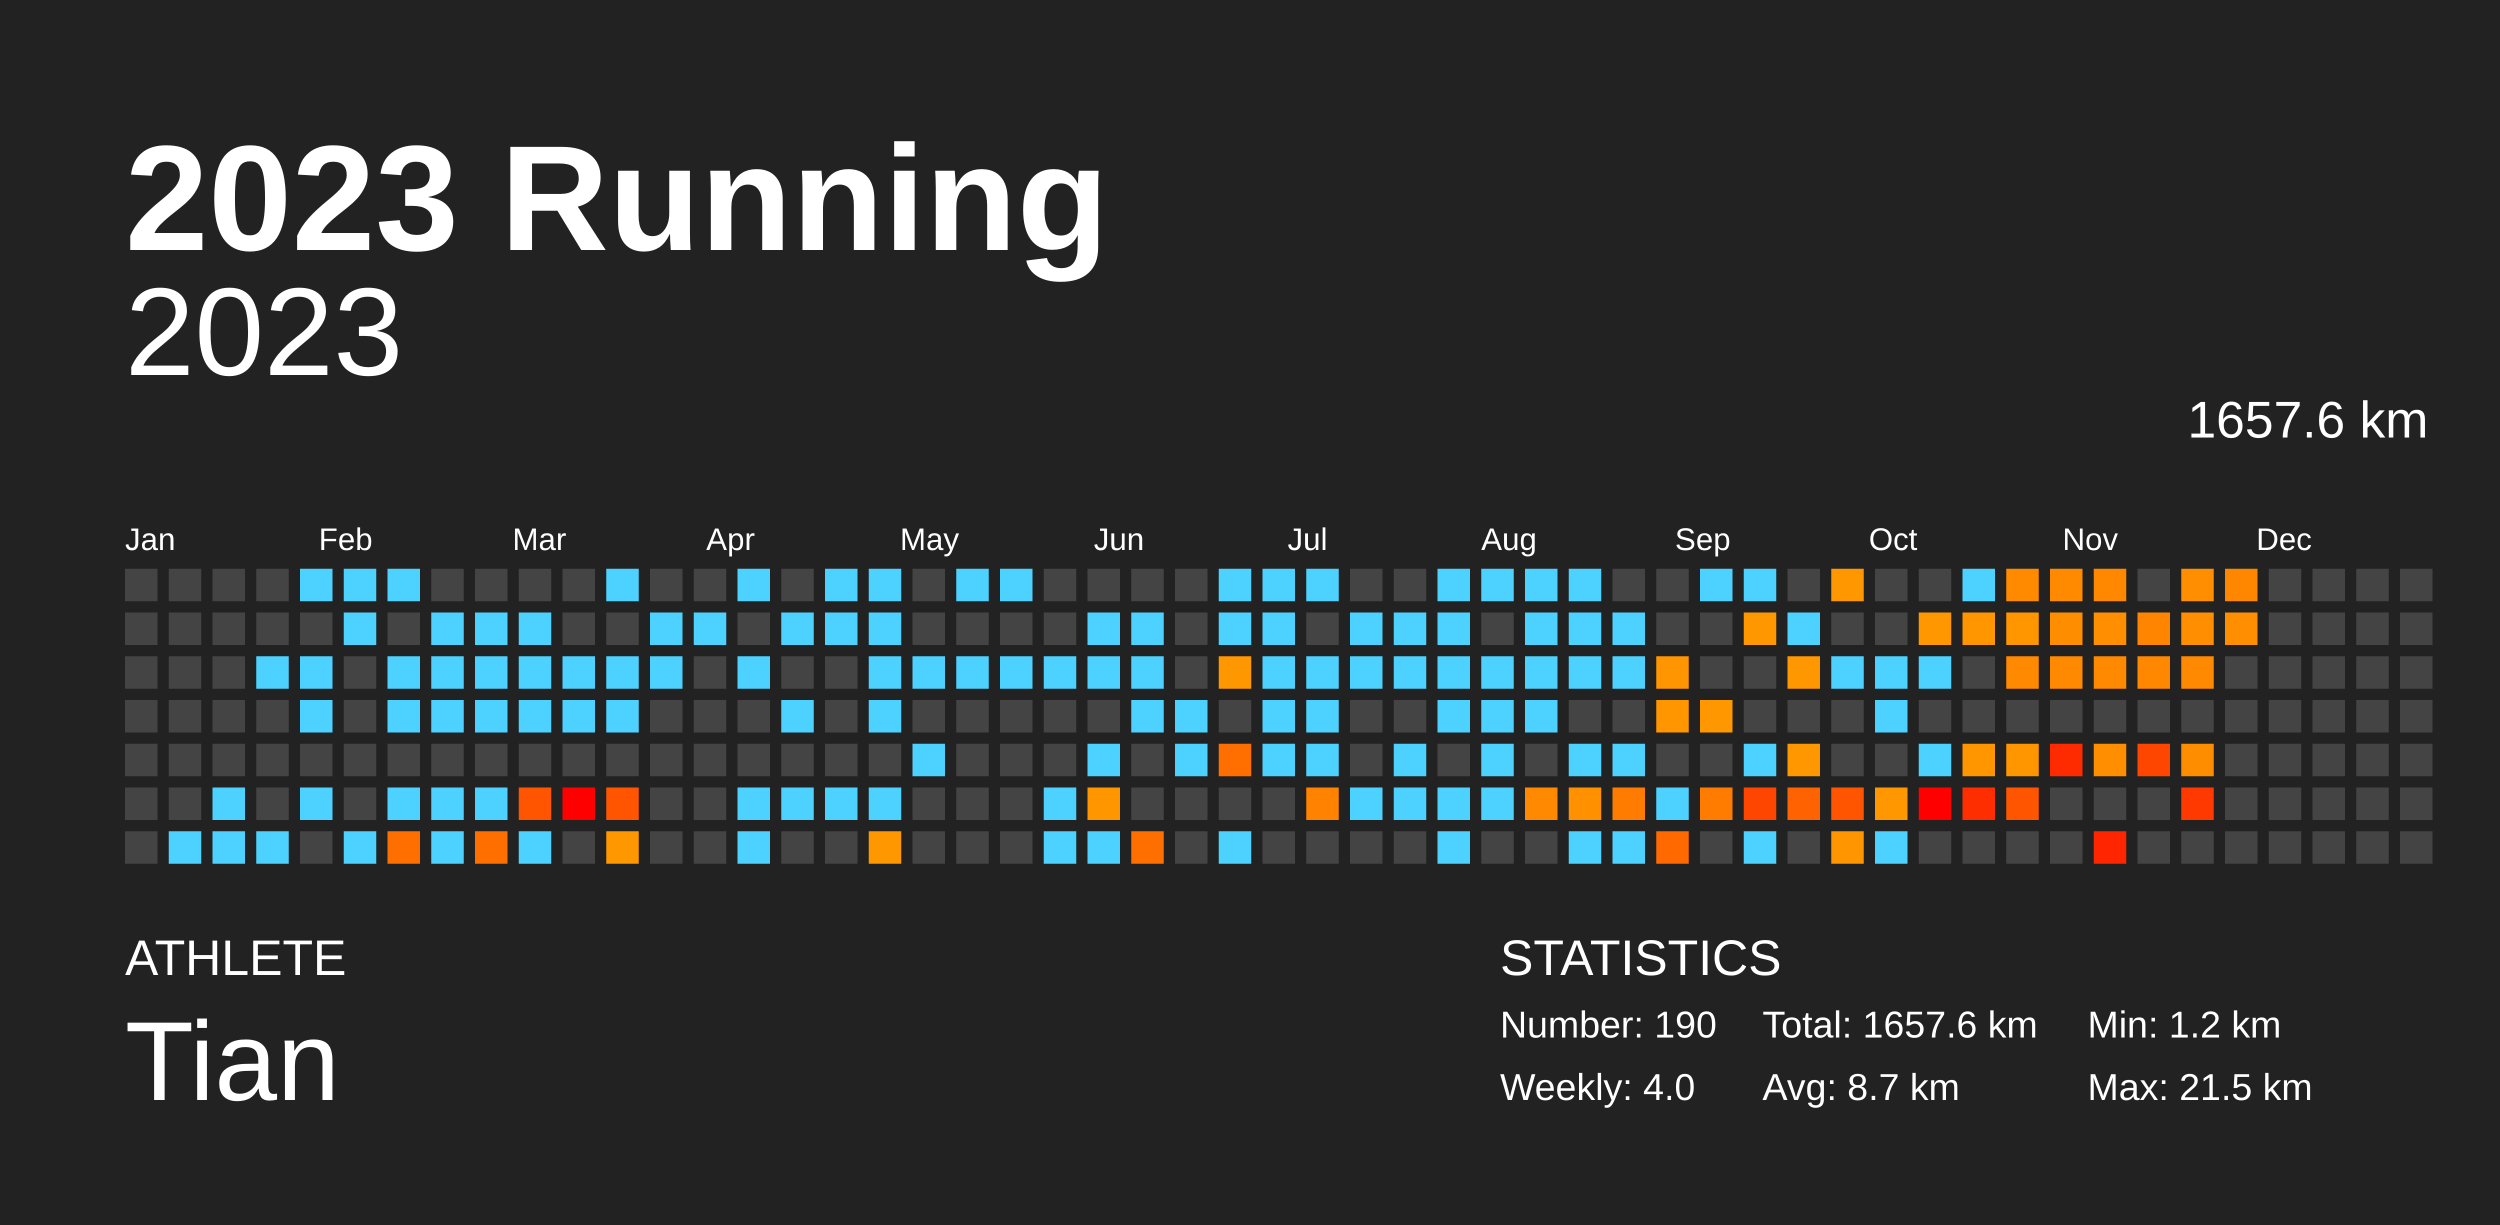
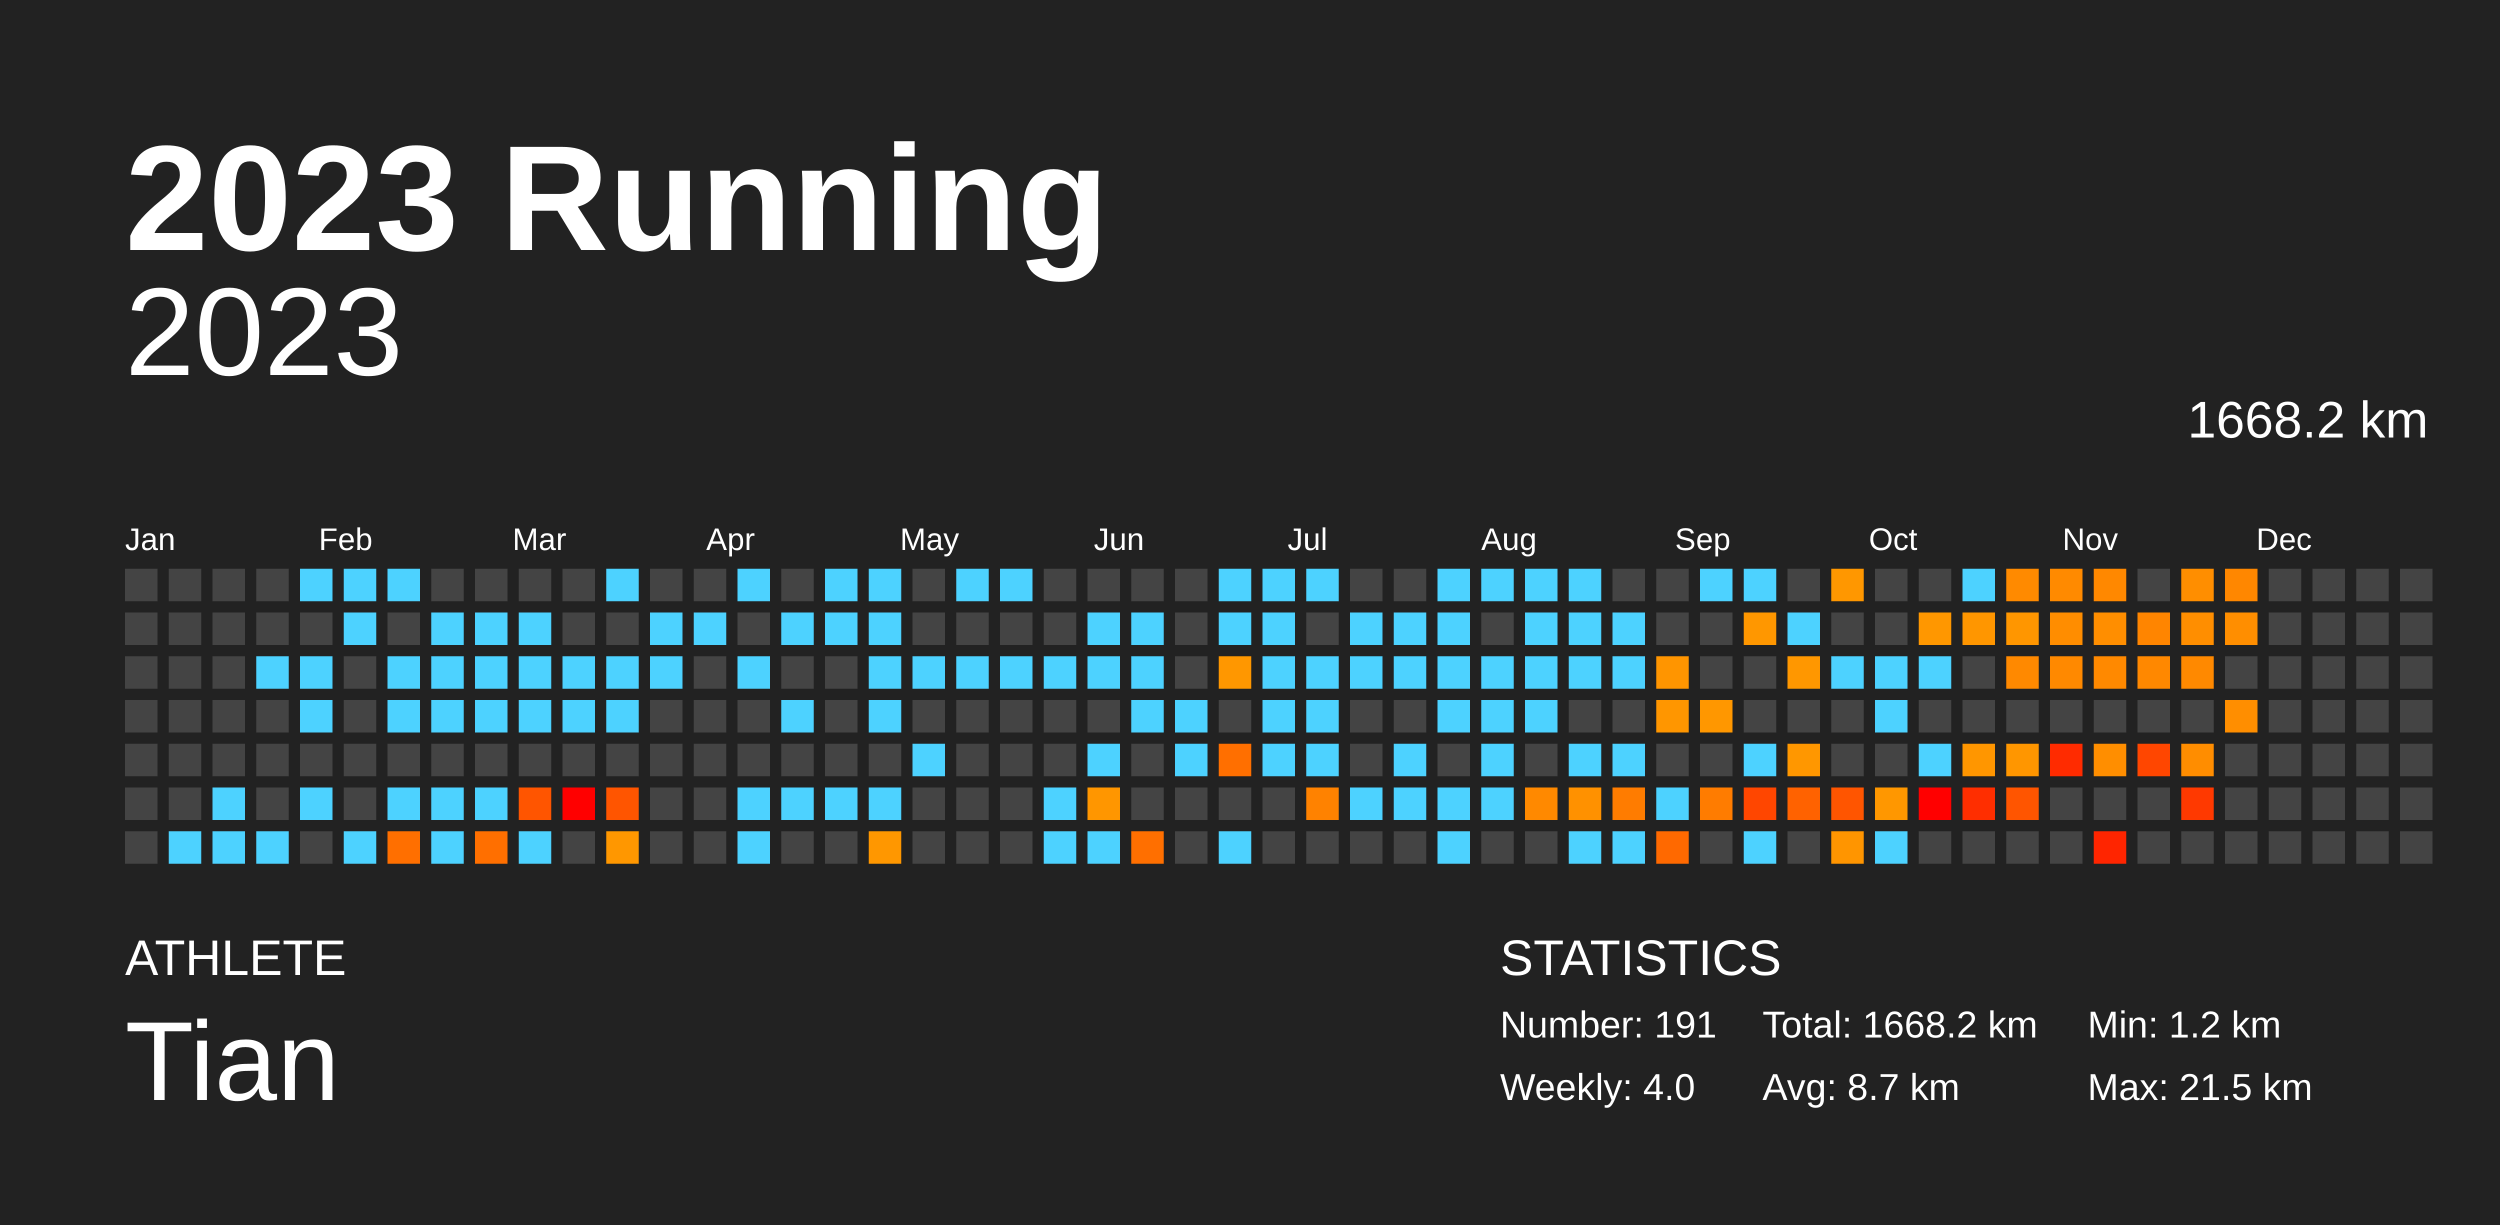
<svg xmlns="http://www.w3.org/2000/svg" baseProfile="full" height="98mm" version="1.1" viewBox="0,0,200,98" width="200mm">
  <defs />
  <rect fill="#222222" height="98" width="200" x="0" y="0" />
  <text fill="#FFFFFF" style="font-size:12px; font-family:Arial; font-weight:bold;" x="10" y="20">2023 Running</text>
  <text fill="#FFFFFF" style="font-size:4px; font-family:Arial" x="10" y="78">ATHLETE</text>
  <text fill="#FFFFFF" style="font-size:9px; font-family:Arial" x="10" y="88">Tian</text>
  <text fill="#FFFFFF" style="font-size:4px; font-family:Arial" x="120" y="78">STATISTICS</text>
-   <text fill="#FFFFFF" style="font-size:3px; font-family:Arial" x="120" y="83">Number: 190</text>
+   <text fill="#FFFFFF" style="font-size:3px; font-family:Arial" x="120" y="83">Number: 191</text>
  <text fill="#FFFFFF" style="font-size:3px; font-family:Arial" x="120" y="88">Weekly: 4.0</text>
-   <text fill="#FFFFFF" style="font-size:3px; font-family:Arial" x="141" y="83">Total: 1657.6 km</text>
+   <text fill="#FFFFFF" style="font-size:3px; font-family:Arial" x="141" y="83">Total: 1668.2 km</text>
  <text fill="#FFFFFF" style="font-size:3px; font-family:Arial" x="141" y="88">Avg: 8.7 km</text>
  <text fill="#FFFFFF" style="font-size:3px; font-family:Arial" x="167" y="83">Min: 1.2 km</text>
  <text fill="#FFFFFF" style="font-size:3px; font-family:Arial" x="167" y="88">Max: 21.5 km</text>
  <text alignment-baseline="hanging" fill="#FFFFFF" style="font-size:10.0px; font-family:Arial;" x="10" y="30">2023</text>
-   <text alignment-baseline="hanging" fill="#FFFFFF" style="font-size:4.125px; font-family:Arial;" x="175" y="35">1657.6 km</text>
+   <text alignment-baseline="hanging" fill="#FFFFFF" style="font-size:4.125px; font-family:Arial;" x="175" y="35">1668.2 km</text>
  <text fill="#FFFFFF" style="font-size:2.5px; font-family:Arial" x="10.0" y="44">Jan</text>
  <text fill="#FFFFFF" style="font-size:2.5px; font-family:Arial" x="25.5" y="44">Feb</text>
  <text fill="#FFFFFF" style="font-size:2.5px; font-family:Arial" x="41.0" y="44">Mar</text>
  <text fill="#FFFFFF" style="font-size:2.5px; font-family:Arial" x="56.5" y="44">Apr</text>
  <text fill="#FFFFFF" style="font-size:2.5px; font-family:Arial" x="72.0" y="44">May</text>
  <text fill="#FFFFFF" style="font-size:2.5px; font-family:Arial" x="87.5" y="44">Jun</text>
  <text fill="#FFFFFF" style="font-size:2.5px; font-family:Arial" x="103.0" y="44">Jul</text>
  <text fill="#FFFFFF" style="font-size:2.5px; font-family:Arial" x="118.5" y="44">Aug</text>
  <text fill="#FFFFFF" style="font-size:2.5px; font-family:Arial" x="134.0" y="44">Sep</text>
  <text fill="#FFFFFF" style="font-size:2.5px; font-family:Arial" x="149.5" y="44">Oct</text>
  <text fill="#FFFFFF" style="font-size:2.5px; font-family:Arial" x="165.0" y="44">Nov</text>
  <text fill="#FFFFFF" style="font-size:2.5px; font-family:Arial" x="180.5" y="44">Dec</text>
  <rect fill="#444444" height="2.6" width="2.6" x="10.0" y="45.5" />
  <rect fill="#444444" height="2.6" width="2.6" x="10.0" y="49.0" />
  <rect fill="#444444" height="2.6" width="2.6" x="10.0" y="52.5" />
  <rect fill="#444444" height="2.6" width="2.6" x="10.0" y="56.0" />
  <rect fill="#444444" height="2.6" width="2.6" x="10.0" y="59.5" />
  <rect fill="#444444" height="2.6" width="2.6" x="10.0" y="63.0" />
  <rect fill="#444444" height="2.6" width="2.6" x="10.0" y="66.5" />
  <rect fill="#444444" height="2.6" width="2.6" x="13.5" y="45.5" />
  <rect fill="#444444" height="2.6" width="2.6" x="13.5" y="49.0" />
  <rect fill="#444444" height="2.6" width="2.6" x="13.5" y="52.5" />
  <rect fill="#444444" height="2.6" width="2.6" x="13.5" y="56.0" />
  <rect fill="#444444" height="2.6" width="2.6" x="13.5" y="59.5" />
  <rect fill="#444444" height="2.6" width="2.6" x="13.5" y="63.0" />
  <rect fill="#4dd2ff" height="2.6" width="2.6" x="13.5" y="66.5" />
  <rect fill="#444444" height="2.6" width="2.6" x="17.0" y="45.5" />
  <rect fill="#444444" height="2.6" width="2.6" x="17.0" y="49.0" />
  <rect fill="#444444" height="2.6" width="2.6" x="17.0" y="52.5" />
  <rect fill="#444444" height="2.6" width="2.6" x="17.0" y="56.0" />
  <rect fill="#444444" height="2.6" width="2.6" x="17.0" y="59.5" />
  <rect fill="#4dd2ff" height="2.6" width="2.6" x="17.0" y="63.0" />
  <rect fill="#4dd2ff" height="2.6" width="2.6" x="17.0" y="66.5" />
  <rect fill="#444444" height="2.6" width="2.6" x="20.5" y="45.5" />
  <rect fill="#444444" height="2.6" width="2.6" x="20.5" y="49.0" />
  <rect fill="#4dd2ff" height="2.6" width="2.6" x="20.5" y="52.5" />
  <rect fill="#444444" height="2.6" width="2.6" x="20.5" y="56.0" />
  <rect fill="#444444" height="2.6" width="2.6" x="20.5" y="59.5" />
  <rect fill="#444444" height="2.6" width="2.6" x="20.5" y="63.0" />
  <rect fill="#4dd2ff" height="2.6" width="2.6" x="20.5" y="66.5" />
  <rect fill="#4dd2ff" height="2.6" width="2.6" x="24.0" y="45.5" />
  <rect fill="#444444" height="2.6" width="2.6" x="24.0" y="49.0" />
  <rect fill="#4dd2ff" height="2.6" width="2.6" x="24.0" y="52.5" />
  <rect fill="#4dd2ff" height="2.6" width="2.6" x="24.0" y="56.0" />
  <rect fill="#444444" height="2.6" width="2.6" x="24.0" y="59.5" />
  <rect fill="#4dd2ff" height="2.6" width="2.6" x="24.0" y="63.0" />
  <rect fill="#444444" height="2.6" width="2.6" x="24.0" y="66.5" />
  <rect fill="#4dd2ff" height="2.6" width="2.6" x="27.5" y="45.5" />
  <rect fill="#4dd2ff" height="2.6" width="2.6" x="27.5" y="49.0" />
  <rect fill="#444444" height="2.6" width="2.6" x="27.5" y="52.5" />
  <rect fill="#444444" height="2.6" width="2.6" x="27.5" y="56.0" />
  <rect fill="#444444" height="2.6" width="2.6" x="27.5" y="59.5" />
  <rect fill="#444444" height="2.6" width="2.6" x="27.5" y="63.0" />
  <rect fill="#4dd2ff" height="2.6" width="2.6" x="27.5" y="66.5" />
  <rect fill="#4dd2ff" height="2.6" width="2.6" x="31.0" y="45.5" />
  <rect fill="#444444" height="2.6" width="2.6" x="31.0" y="49.0" />
  <rect fill="#4dd2ff" height="2.6" width="2.6" x="31.0" y="52.5" />
  <rect fill="#4dd2ff" height="2.6" width="2.6" x="31.0" y="56.0" />
  <rect fill="#444444" height="2.6" width="2.6" x="31.0" y="59.5" />
  <rect fill="#4dd2ff" height="2.6" width="2.6" x="31.0" y="63.0" />
  <rect fill="#ff6f00" height="2.6" width="2.6" x="31.0" y="66.5" />
  <rect fill="#444444" height="2.6" width="2.6" x="34.5" y="45.5" />
  <rect fill="#4dd2ff" height="2.6" width="2.6" x="34.5" y="49.0" />
  <rect fill="#4dd2ff" height="2.6" width="2.6" x="34.5" y="52.5" />
  <rect fill="#4dd2ff" height="2.6" width="2.6" x="34.5" y="56.0" />
  <rect fill="#444444" height="2.6" width="2.6" x="34.5" y="59.5" />
  <rect fill="#4dd2ff" height="2.6" width="2.6" x="34.5" y="63.0" />
  <rect fill="#4dd2ff" height="2.6" width="2.6" x="34.5" y="66.5" />
  <rect fill="#444444" height="2.6" width="2.6" x="38.0" y="45.5" />
  <rect fill="#4dd2ff" height="2.6" width="2.6" x="38.0" y="49.0" />
  <rect fill="#4dd2ff" height="2.6" width="2.6" x="38.0" y="52.5" />
  <rect fill="#4dd2ff" height="2.6" width="2.6" x="38.0" y="56.0" />
  <rect fill="#444444" height="2.6" width="2.6" x="38.0" y="59.5" />
  <rect fill="#4dd2ff" height="2.6" width="2.6" x="38.0" y="63.0" />
  <rect fill="#ff6f00" height="2.6" width="2.6" x="38.0" y="66.5" />
  <rect fill="#444444" height="2.6" width="2.6" x="41.5" y="45.5" />
  <rect fill="#4dd2ff" height="2.6" width="2.6" x="41.5" y="49.0" />
  <rect fill="#4dd2ff" height="2.6" width="2.6" x="41.5" y="52.5" />
  <rect fill="#4dd2ff" height="2.6" width="2.6" x="41.5" y="56.0" />
  <rect fill="#444444" height="2.6" width="2.6" x="41.5" y="59.5" />
  <rect fill="#ff5500" height="2.6" width="2.6" x="41.5" y="63.0" />
  <rect fill="#4dd2ff" height="2.6" width="2.6" x="41.5" y="66.5" />
  <rect fill="#444444" height="2.6" width="2.6" x="45.0" y="45.5" />
  <rect fill="#444444" height="2.6" width="2.6" x="45.0" y="49.0" />
  <rect fill="#4dd2ff" height="2.6" width="2.6" x="45.0" y="52.5" />
  <rect fill="#4dd2ff" height="2.6" width="2.6" x="45.0" y="56.0" />
  <rect fill="#444444" height="2.6" width="2.6" x="45.0" y="59.5" />
  <rect fill="red" height="2.6" width="2.6" x="45.0" y="63.0" />
  <rect fill="#444444" height="2.6" width="2.6" x="45.0" y="66.5" />
  <rect fill="#4dd2ff" height="2.6" width="2.6" x="48.5" y="45.5" />
  <rect fill="#444444" height="2.6" width="2.6" x="48.5" y="49.0" />
  <rect fill="#4dd2ff" height="2.6" width="2.6" x="48.5" y="52.5" />
  <rect fill="#4dd2ff" height="2.6" width="2.6" x="48.5" y="56.0" />
  <rect fill="#444444" height="2.6" width="2.6" x="48.5" y="59.5" />
  <rect fill="#ff5500" height="2.6" width="2.6" x="48.5" y="63.0" />
  <rect fill="#ff9700" height="2.6" width="2.6" x="48.5" y="66.5" />
  <rect fill="#444444" height="2.6" width="2.6" x="52.0" y="45.5" />
  <rect fill="#4dd2ff" height="2.6" width="2.6" x="52.0" y="49.0" />
  <rect fill="#4dd2ff" height="2.6" width="2.6" x="52.0" y="52.5" />
  <rect fill="#444444" height="2.6" width="2.6" x="52.0" y="56.0" />
  <rect fill="#444444" height="2.6" width="2.6" x="52.0" y="59.5" />
  <rect fill="#444444" height="2.6" width="2.6" x="52.0" y="63.0" />
  <rect fill="#444444" height="2.6" width="2.6" x="52.0" y="66.5" />
  <rect fill="#444444" height="2.6" width="2.6" x="55.5" y="45.5" />
  <rect fill="#4dd2ff" height="2.6" width="2.6" x="55.5" y="49.0" />
  <rect fill="#444444" height="2.6" width="2.6" x="55.5" y="52.5" />
  <rect fill="#444444" height="2.6" width="2.6" x="55.5" y="56.0" />
  <rect fill="#444444" height="2.6" width="2.6" x="55.5" y="59.5" />
  <rect fill="#444444" height="2.6" width="2.6" x="55.5" y="63.0" />
  <rect fill="#444444" height="2.6" width="2.6" x="55.5" y="66.5" />
  <rect fill="#4dd2ff" height="2.6" width="2.6" x="59.0" y="45.5" />
  <rect fill="#444444" height="2.6" width="2.6" x="59.0" y="49.0" />
  <rect fill="#4dd2ff" height="2.6" width="2.6" x="59.0" y="52.5" />
  <rect fill="#444444" height="2.6" width="2.6" x="59.0" y="56.0" />
  <rect fill="#444444" height="2.6" width="2.6" x="59.0" y="59.5" />
  <rect fill="#4dd2ff" height="2.6" width="2.6" x="59.0" y="63.0" />
  <rect fill="#4dd2ff" height="2.6" width="2.6" x="59.0" y="66.5" />
  <rect fill="#444444" height="2.6" width="2.6" x="62.5" y="45.5" />
  <rect fill="#4dd2ff" height="2.6" width="2.6" x="62.5" y="49.0" />
  <rect fill="#444444" height="2.6" width="2.6" x="62.5" y="52.5" />
  <rect fill="#4dd2ff" height="2.6" width="2.6" x="62.5" y="56.0" />
  <rect fill="#444444" height="2.6" width="2.6" x="62.5" y="59.5" />
  <rect fill="#4dd2ff" height="2.6" width="2.6" x="62.5" y="63.0" />
  <rect fill="#444444" height="2.6" width="2.6" x="62.5" y="66.5" />
  <rect fill="#4dd2ff" height="2.6" width="2.6" x="66.0" y="45.5" />
  <rect fill="#4dd2ff" height="2.6" width="2.6" x="66.0" y="49.0" />
  <rect fill="#444444" height="2.6" width="2.6" x="66.0" y="52.5" />
  <rect fill="#444444" height="2.6" width="2.6" x="66.0" y="56.0" />
  <rect fill="#444444" height="2.6" width="2.6" x="66.0" y="59.5" />
  <rect fill="#4dd2ff" height="2.6" width="2.6" x="66.0" y="63.0" />
  <rect fill="#444444" height="2.6" width="2.6" x="66.0" y="66.5" />
  <rect fill="#4dd2ff" height="2.6" width="2.6" x="69.5" y="45.5" />
  <rect fill="#4dd2ff" height="2.6" width="2.6" x="69.5" y="49.0" />
  <rect fill="#4dd2ff" height="2.6" width="2.6" x="69.5" y="52.5" />
  <rect fill="#4dd2ff" height="2.6" width="2.6" x="69.5" y="56.0" />
  <rect fill="#444444" height="2.6" width="2.6" x="69.5" y="59.5" />
  <rect fill="#4dd2ff" height="2.6" width="2.6" x="69.5" y="63.0" />
  <rect fill="#ff9700" height="2.6" width="2.6" x="69.5" y="66.5" />
  <rect fill="#444444" height="2.6" width="2.6" x="73.0" y="45.5" />
  <rect fill="#444444" height="2.6" width="2.6" x="73.0" y="49.0" />
  <rect fill="#4dd2ff" height="2.6" width="2.6" x="73.0" y="52.5" />
  <rect fill="#444444" height="2.6" width="2.6" x="73.0" y="56.0" />
  <rect fill="#4dd2ff" height="2.6" width="2.6" x="73.0" y="59.5" />
  <rect fill="#444444" height="2.6" width="2.6" x="73.0" y="63.0" />
  <rect fill="#444444" height="2.6" width="2.6" x="73.0" y="66.5" />
  <rect fill="#4dd2ff" height="2.6" width="2.6" x="76.5" y="45.5" />
  <rect fill="#444444" height="2.6" width="2.6" x="76.5" y="49.0" />
  <rect fill="#4dd2ff" height="2.6" width="2.6" x="76.5" y="52.5" />
  <rect fill="#444444" height="2.6" width="2.6" x="76.5" y="56.0" />
  <rect fill="#444444" height="2.6" width="2.6" x="76.5" y="59.5" />
  <rect fill="#444444" height="2.6" width="2.6" x="76.5" y="63.0" />
  <rect fill="#444444" height="2.6" width="2.6" x="76.5" y="66.5" />
  <rect fill="#4dd2ff" height="2.6" width="2.6" x="80.0" y="45.5" />
  <rect fill="#444444" height="2.6" width="2.6" x="80.0" y="49.0" />
  <rect fill="#4dd2ff" height="2.6" width="2.6" x="80.0" y="52.5" />
  <rect fill="#444444" height="2.6" width="2.6" x="80.0" y="56.0" />
  <rect fill="#444444" height="2.6" width="2.6" x="80.0" y="59.5" />
  <rect fill="#444444" height="2.6" width="2.6" x="80.0" y="63.0" />
  <rect fill="#444444" height="2.6" width="2.6" x="80.0" y="66.5" />
  <rect fill="#444444" height="2.6" width="2.6" x="83.5" y="45.5" />
  <rect fill="#444444" height="2.6" width="2.6" x="83.5" y="49.0" />
  <rect fill="#4dd2ff" height="2.6" width="2.6" x="83.5" y="52.5" />
  <rect fill="#444444" height="2.6" width="2.6" x="83.5" y="56.0" />
  <rect fill="#444444" height="2.6" width="2.6" x="83.5" y="59.5" />
  <rect fill="#4dd2ff" height="2.6" width="2.6" x="83.5" y="63.0" />
  <rect fill="#4dd2ff" height="2.6" width="2.6" x="83.5" y="66.5" />
  <rect fill="#444444" height="2.6" width="2.6" x="87.0" y="45.5" />
  <rect fill="#4dd2ff" height="2.6" width="2.6" x="87.0" y="49.0" />
  <rect fill="#4dd2ff" height="2.6" width="2.6" x="87.0" y="52.5" />
  <rect fill="#444444" height="2.6" width="2.6" x="87.0" y="56.0" />
  <rect fill="#4dd2ff" height="2.6" width="2.6" x="87.0" y="59.5" />
  <rect fill="#ff9600" height="2.6" width="2.6" x="87.0" y="63.0" />
  <rect fill="#4dd2ff" height="2.6" width="2.6" x="87.0" y="66.5" />
  <rect fill="#444444" height="2.6" width="2.6" x="90.5" y="45.5" />
  <rect fill="#4dd2ff" height="2.6" width="2.6" x="90.5" y="49.0" />
  <rect fill="#4dd2ff" height="2.6" width="2.6" x="90.5" y="52.5" />
  <rect fill="#4dd2ff" height="2.6" width="2.6" x="90.5" y="56.0" />
  <rect fill="#444444" height="2.6" width="2.6" x="90.5" y="59.5" />
  <rect fill="#444444" height="2.6" width="2.6" x="90.5" y="63.0" />
  <rect fill="#ff6f00" height="2.6" width="2.6" x="90.5" y="66.5" />
  <rect fill="#444444" height="2.6" width="2.6" x="94.0" y="45.5" />
  <rect fill="#444444" height="2.6" width="2.6" x="94.0" y="49.0" />
  <rect fill="#444444" height="2.6" width="2.6" x="94.0" y="52.5" />
  <rect fill="#4dd2ff" height="2.6" width="2.6" x="94.0" y="56.0" />
  <rect fill="#4dd2ff" height="2.6" width="2.6" x="94.0" y="59.5" />
  <rect fill="#444444" height="2.6" width="2.6" x="94.0" y="63.0" />
  <rect fill="#444444" height="2.6" width="2.6" x="94.0" y="66.5" />
  <rect fill="#4dd2ff" height="2.6" width="2.6" x="97.5" y="45.5" />
  <rect fill="#4dd2ff" height="2.6" width="2.6" x="97.5" y="49.0" />
  <rect fill="#ff9700" height="2.6" width="2.6" x="97.5" y="52.5" />
  <rect fill="#444444" height="2.6" width="2.6" x="97.5" y="56.0" />
  <rect fill="#ff6f00" height="2.6" width="2.6" x="97.5" y="59.5" />
  <rect fill="#444444" height="2.6" width="2.6" x="97.5" y="63.0" />
  <rect fill="#4dd2ff" height="2.6" width="2.6" x="97.5" y="66.5" />
  <rect fill="#4dd2ff" height="2.6" width="2.6" x="101.0" y="45.5" />
  <rect fill="#4dd2ff" height="2.6" width="2.6" x="101.0" y="49.0" />
  <rect fill="#4dd2ff" height="2.6" width="2.6" x="101.0" y="52.5" />
  <rect fill="#4dd2ff" height="2.6" width="2.6" x="101.0" y="56.0" />
  <rect fill="#4dd2ff" height="2.6" width="2.6" x="101.0" y="59.5" />
  <rect fill="#444444" height="2.6" width="2.6" x="101.0" y="63.0" />
  <rect fill="#444444" height="2.6" width="2.6" x="101.0" y="66.5" />
  <rect fill="#4dd2ff" height="2.6" width="2.6" x="104.5" y="45.5" />
  <rect fill="#444444" height="2.6" width="2.6" x="104.5" y="49.0" />
  <rect fill="#4dd2ff" height="2.6" width="2.6" x="104.5" y="52.5" />
  <rect fill="#4dd2ff" height="2.6" width="2.6" x="104.5" y="56.0" />
  <rect fill="#4dd2ff" height="2.6" width="2.6" x="104.5" y="59.5" />
  <rect fill="#ff8200" height="2.6" width="2.6" x="104.5" y="63.0" />
  <rect fill="#444444" height="2.6" width="2.6" x="104.5" y="66.5" />
  <rect fill="#444444" height="2.6" width="2.6" x="108.0" y="45.5" />
  <rect fill="#4dd2ff" height="2.6" width="2.6" x="108.0" y="49.0" />
  <rect fill="#4dd2ff" height="2.6" width="2.6" x="108.0" y="52.5" />
  <rect fill="#444444" height="2.6" width="2.6" x="108.0" y="56.0" />
  <rect fill="#444444" height="2.6" width="2.6" x="108.0" y="59.5" />
  <rect fill="#4dd2ff" height="2.6" width="2.6" x="108.0" y="63.0" />
  <rect fill="#444444" height="2.6" width="2.6" x="108.0" y="66.5" />
  <rect fill="#444444" height="2.6" width="2.6" x="111.5" y="45.5" />
  <rect fill="#4dd2ff" height="2.6" width="2.6" x="111.5" y="49.0" />
  <rect fill="#4dd2ff" height="2.6" width="2.6" x="111.5" y="52.5" />
  <rect fill="#444444" height="2.6" width="2.6" x="111.5" y="56.0" />
  <rect fill="#4dd2ff" height="2.6" width="2.6" x="111.5" y="59.5" />
  <rect fill="#4dd2ff" height="2.6" width="2.6" x="111.5" y="63.0" />
  <rect fill="#444444" height="2.6" width="2.6" x="111.5" y="66.5" />
  <rect fill="#4dd2ff" height="2.6" width="2.6" x="115.0" y="45.5" />
  <rect fill="#4dd2ff" height="2.6" width="2.6" x="115.0" y="49.0" />
  <rect fill="#4dd2ff" height="2.6" width="2.6" x="115.0" y="52.5" />
  <rect fill="#4dd2ff" height="2.6" width="2.6" x="115.0" y="56.0" />
  <rect fill="#444444" height="2.6" width="2.6" x="115.0" y="59.5" />
  <rect fill="#4dd2ff" height="2.6" width="2.6" x="115.0" y="63.0" />
  <rect fill="#4dd2ff" height="2.6" width="2.6" x="115.0" y="66.5" />
  <rect fill="#4dd2ff" height="2.6" width="2.6" x="118.5" y="45.5" />
  <rect fill="#444444" height="2.6" width="2.6" x="118.5" y="49.0" />
  <rect fill="#4dd2ff" height="2.6" width="2.6" x="118.5" y="52.5" />
  <rect fill="#4dd2ff" height="2.6" width="2.6" x="118.5" y="56.0" />
  <rect fill="#4dd2ff" height="2.6" width="2.6" x="118.5" y="59.5" />
  <rect fill="#4dd2ff" height="2.6" width="2.6" x="118.5" y="63.0" />
  <rect fill="#444444" height="2.6" width="2.6" x="118.5" y="66.5" />
  <rect fill="#4dd2ff" height="2.6" width="2.6" x="122.0" y="45.5" />
  <rect fill="#4dd2ff" height="2.6" width="2.6" x="122.0" y="49.0" />
  <rect fill="#4dd2ff" height="2.6" width="2.6" x="122.0" y="52.5" />
  <rect fill="#4dd2ff" height="2.6" width="2.6" x="122.0" y="56.0" />
  <rect fill="#444444" height="2.6" width="2.6" x="122.0" y="59.5" />
  <rect fill="#ff8900" height="2.6" width="2.6" x="122.0" y="63.0" />
  <rect fill="#444444" height="2.6" width="2.6" x="122.0" y="66.5" />
  <rect fill="#4dd2ff" height="2.6" width="2.6" x="125.5" y="45.5" />
  <rect fill="#4dd2ff" height="2.6" width="2.6" x="125.5" y="49.0" />
  <rect fill="#4dd2ff" height="2.6" width="2.6" x="125.5" y="52.5" />
  <rect fill="#444444" height="2.6" width="2.6" x="125.5" y="56.0" />
  <rect fill="#4dd2ff" height="2.6" width="2.6" x="125.5" y="59.5" />
  <rect fill="#ff9100" height="2.6" width="2.6" x="125.5" y="63.0" />
  <rect fill="#4dd2ff" height="2.6" width="2.6" x="125.5" y="66.5" />
  <rect fill="#444444" height="2.6" width="2.6" x="129.0" y="45.5" />
  <rect fill="#4dd2ff" height="2.6" width="2.6" x="129.0" y="49.0" />
  <rect fill="#4dd2ff" height="2.6" width="2.6" x="129.0" y="52.5" />
  <rect fill="#444444" height="2.6" width="2.6" x="129.0" y="56.0" />
  <rect fill="#4dd2ff" height="2.6" width="2.6" x="129.0" y="59.5" />
  <rect fill="#ff7c00" height="2.6" width="2.6" x="129.0" y="63.0" />
  <rect fill="#4dd2ff" height="2.6" width="2.6" x="129.0" y="66.5" />
  <rect fill="#444444" height="2.6" width="2.6" x="132.5" y="45.5" />
  <rect fill="#444444" height="2.6" width="2.6" x="132.5" y="49.0" />
  <rect fill="#ff9500" height="2.6" width="2.6" x="132.5" y="52.5" />
  <rect fill="#ff9600" height="2.6" width="2.6" x="132.5" y="56.0" />
  <rect fill="#444444" height="2.6" width="2.6" x="132.5" y="59.5" />
  <rect fill="#4dd2ff" height="2.6" width="2.6" x="132.5" y="63.0" />
  <rect fill="#ff6900" height="2.6" width="2.6" x="132.5" y="66.5" />
  <rect fill="#4dd2ff" height="2.6" width="2.6" x="136.0" y="45.5" />
  <rect fill="#444444" height="2.6" width="2.6" x="136.0" y="49.0" />
  <rect fill="#444444" height="2.6" width="2.6" x="136.0" y="52.5" />
  <rect fill="#ff9700" height="2.6" width="2.6" x="136.0" y="56.0" />
  <rect fill="#444444" height="2.6" width="2.6" x="136.0" y="59.5" />
  <rect fill="#ff7c00" height="2.6" width="2.6" x="136.0" y="63.0" />
  <rect fill="#444444" height="2.6" width="2.6" x="136.0" y="66.5" />
  <rect fill="#4dd2ff" height="2.6" width="2.6" x="139.5" y="45.5" />
  <rect fill="#ff9700" height="2.6" width="2.6" x="139.5" y="49.0" />
  <rect fill="#444444" height="2.6" width="2.6" x="139.5" y="52.5" />
  <rect fill="#444444" height="2.6" width="2.6" x="139.5" y="56.0" />
  <rect fill="#4dd2ff" height="2.6" width="2.6" x="139.5" y="59.5" />
  <rect fill="#ff4600" height="2.6" width="2.6" x="139.5" y="63.0" />
  <rect fill="#4dd2ff" height="2.6" width="2.6" x="139.5" y="66.5" />
  <rect fill="#444444" height="2.6" width="2.6" x="143.0" y="45.5" />
  <rect fill="#4dd2ff" height="2.6" width="2.6" x="143.0" y="49.0" />
  <rect fill="#ff9700" height="2.6" width="2.6" x="143.0" y="52.5" />
  <rect fill="#444444" height="2.6" width="2.6" x="143.0" y="56.0" />
  <rect fill="#ff9700" height="2.6" width="2.6" x="143.0" y="59.5" />
  <rect fill="#ff6200" height="2.6" width="2.6" x="143.0" y="63.0" />
  <rect fill="#444444" height="2.6" width="2.6" x="143.0" y="66.5" />
  <rect fill="#ff9700" height="2.6" width="2.6" x="146.5" y="45.5" />
  <rect fill="#444444" height="2.6" width="2.6" x="146.5" y="49.0" />
  <rect fill="#4dd2ff" height="2.6" width="2.6" x="146.5" y="52.5" />
  <rect fill="#444444" height="2.6" width="2.6" x="146.5" y="56.0" />
  <rect fill="#444444" height="2.6" width="2.6" x="146.5" y="59.5" />
  <rect fill="#ff5500" height="2.6" width="2.6" x="146.5" y="63.0" />
  <rect fill="#ff9500" height="2.6" width="2.6" x="146.5" y="66.5" />
  <rect fill="#444444" height="2.6" width="2.6" x="150.0" y="45.5" />
  <rect fill="#444444" height="2.6" width="2.6" x="150.0" y="49.0" />
  <rect fill="#4dd2ff" height="2.6" width="2.6" x="150.0" y="52.5" />
  <rect fill="#4dd2ff" height="2.6" width="2.6" x="150.0" y="56.0" />
  <rect fill="#444444" height="2.6" width="2.6" x="150.0" y="59.5" />
  <rect fill="#ff9700" height="2.6" width="2.6" x="150.0" y="63.0" />
  <rect fill="#4dd2ff" height="2.6" width="2.6" x="150.0" y="66.5" />
  <rect fill="#444444" height="2.6" width="2.6" x="153.5" y="45.5" />
  <rect fill="#ff9700" height="2.6" width="2.6" x="153.5" y="49.0" />
  <rect fill="#4dd2ff" height="2.6" width="2.6" x="153.5" y="52.5" />
  <rect fill="#444444" height="2.6" width="2.6" x="153.5" y="56.0" />
  <rect fill="#4dd2ff" height="2.6" width="2.6" x="153.5" y="59.5" />
  <rect fill="red" height="2.6" width="2.6" x="153.5" y="63.0" />
  <rect fill="#444444" height="2.6" width="2.6" x="153.5" y="66.5" />
  <rect fill="#4dd2ff" height="2.6" width="2.6" x="157.0" y="45.5" />
  <rect fill="#ff9600" height="2.6" width="2.6" x="157.0" y="49.0" />
  <rect fill="#444444" height="2.6" width="2.6" x="157.0" y="52.5" />
  <rect fill="#444444" height="2.6" width="2.6" x="157.0" y="56.0" />
  <rect fill="#ff9600" height="2.6" width="2.6" x="157.0" y="59.5" />
  <rect fill="#ff2e00" height="2.6" width="2.6" x="157.0" y="63.0" />
  <rect fill="#444444" height="2.6" width="2.6" x="157.0" y="66.5" />
  <rect fill="#ff8a00" height="2.6" width="2.6" x="160.5" y="45.5" />
  <rect fill="#ff9600" height="2.6" width="2.6" x="160.5" y="49.0" />
  <rect fill="#ff8900" height="2.6" width="2.6" x="160.5" y="52.5" />
  <rect fill="#444444" height="2.6" width="2.6" x="160.5" y="56.0" />
  <rect fill="#ff9600" height="2.6" width="2.6" x="160.5" y="59.5" />
  <rect fill="#ff5500" height="2.6" width="2.6" x="160.5" y="63.0" />
  <rect fill="#444444" height="2.6" width="2.6" x="160.5" y="66.5" />
  <rect fill="#ff8a00" height="2.6" width="2.6" x="164.0" y="45.5" />
  <rect fill="#ff8d00" height="2.6" width="2.6" x="164.0" y="49.0" />
  <rect fill="#ff8900" height="2.6" width="2.6" x="164.0" y="52.5" />
  <rect fill="#444444" height="2.6" width="2.6" x="164.0" y="56.0" />
  <rect fill="#ff2b00" height="2.6" width="2.6" x="164.0" y="59.5" />
  <rect fill="#444444" height="2.6" width="2.6" x="164.0" y="63.0" />
  <rect fill="#444444" height="2.6" width="2.6" x="164.0" y="66.5" />
  <rect fill="#ff8800" height="2.6" width="2.6" x="167.5" y="45.5" />
  <rect fill="#ff8e00" height="2.6" width="2.6" x="167.5" y="49.0" />
  <rect fill="#ff8900" height="2.6" width="2.6" x="167.5" y="52.5" />
  <rect fill="#444444" height="2.6" width="2.6" x="167.5" y="56.0" />
  <rect fill="#ff8e00" height="2.6" width="2.6" x="167.5" y="59.5" />
  <rect fill="#444444" height="2.6" width="2.6" x="167.5" y="63.0" />
  <rect fill="#ff2500" height="2.6" width="2.6" x="167.5" y="66.5" />
  <rect fill="#444444" height="2.6" width="2.6" x="171.0" y="45.5" />
  <rect fill="#ff8500" height="2.6" width="2.6" x="171.0" y="49.0" />
  <rect fill="#ff8800" height="2.6" width="2.6" x="171.0" y="52.5" />
  <rect fill="#444444" height="2.6" width="2.6" x="171.0" y="56.0" />
  <rect fill="#ff4600" height="2.6" width="2.6" x="171.0" y="59.5" />
  <rect fill="#444444" height="2.6" width="2.6" x="171.0" y="63.0" />
  <rect fill="#444444" height="2.6" width="2.6" x="171.0" y="66.5" />
  <rect fill="#ff8e00" height="2.6" width="2.6" x="174.5" y="45.5" />
  <rect fill="#ff8e00" height="2.6" width="2.6" x="174.5" y="49.0" />
  <rect fill="#ff8900" height="2.6" width="2.6" x="174.5" y="52.5" />
  <rect fill="#444444" height="2.6" width="2.6" x="174.5" y="56.0" />
  <rect fill="#ff8d00" height="2.6" width="2.6" x="174.5" y="59.5" />
  <rect fill="#ff3900" height="2.6" width="2.6" x="174.5" y="63.0" />
  <rect fill="#444444" height="2.6" width="2.6" x="174.5" y="66.5" />
  <rect fill="#ff8700" height="2.6" width="2.6" x="178.0" y="45.5" />
  <rect fill="#ff8e00" height="2.6" width="2.6" x="178.0" y="49.0" />
  <rect fill="#444444" height="2.6" width="2.6" x="178.0" y="52.5" />
-   <rect fill="#444444" height="2.6" width="2.6" x="178.0" y="56.0" />
+   <rect fill="#ff8e00" height="2.6" width="2.6" x="178.0" y="56.0" />
  <rect fill="#444444" height="2.6" width="2.6" x="178.0" y="59.5" />
  <rect fill="#444444" height="2.6" width="2.6" x="178.0" y="63.0" />
  <rect fill="#444444" height="2.6" width="2.6" x="178.0" y="66.5" />
  <rect fill="#444444" height="2.6" width="2.6" x="181.5" y="45.5" />
  <rect fill="#444444" height="2.6" width="2.6" x="181.5" y="49.0" />
  <rect fill="#444444" height="2.6" width="2.6" x="181.5" y="52.5" />
  <rect fill="#444444" height="2.6" width="2.6" x="181.5" y="56.0" />
  <rect fill="#444444" height="2.6" width="2.6" x="181.5" y="59.5" />
  <rect fill="#444444" height="2.6" width="2.6" x="181.5" y="63.0" />
  <rect fill="#444444" height="2.6" width="2.6" x="181.5" y="66.5" />
  <rect fill="#444444" height="2.6" width="2.6" x="185.0" y="45.5" />
  <rect fill="#444444" height="2.6" width="2.6" x="185.0" y="49.0" />
  <rect fill="#444444" height="2.6" width="2.6" x="185.0" y="52.5" />
  <rect fill="#444444" height="2.6" width="2.6" x="185.0" y="56.0" />
  <rect fill="#444444" height="2.6" width="2.6" x="185.0" y="59.5" />
  <rect fill="#444444" height="2.6" width="2.6" x="185.0" y="63.0" />
  <rect fill="#444444" height="2.6" width="2.6" x="185.0" y="66.5" />
  <rect fill="#444444" height="2.6" width="2.6" x="188.5" y="45.5" />
  <rect fill="#444444" height="2.6" width="2.6" x="188.5" y="49.0" />
  <rect fill="#444444" height="2.6" width="2.6" x="188.5" y="52.5" />
  <rect fill="#444444" height="2.6" width="2.6" x="188.5" y="56.0" />
  <rect fill="#444444" height="2.6" width="2.6" x="188.5" y="59.5" />
  <rect fill="#444444" height="2.6" width="2.6" x="188.5" y="63.0" />
  <rect fill="#444444" height="2.6" width="2.6" x="188.5" y="66.5" />
  <rect fill="#444444" height="2.6" width="2.6" x="192.0" y="45.5" />
  <rect fill="#444444" height="2.6" width="2.6" x="192.0" y="49.0" />
  <rect fill="#444444" height="2.6" width="2.6" x="192.0" y="52.5" />
  <rect fill="#444444" height="2.6" width="2.6" x="192.0" y="56.0" />
  <rect fill="#444444" height="2.6" width="2.6" x="192.0" y="59.5" />
  <rect fill="#444444" height="2.6" width="2.6" x="192.0" y="63.0" />
  <rect fill="#444444" height="2.6" width="2.6" x="192.0" y="66.5" />
</svg>
